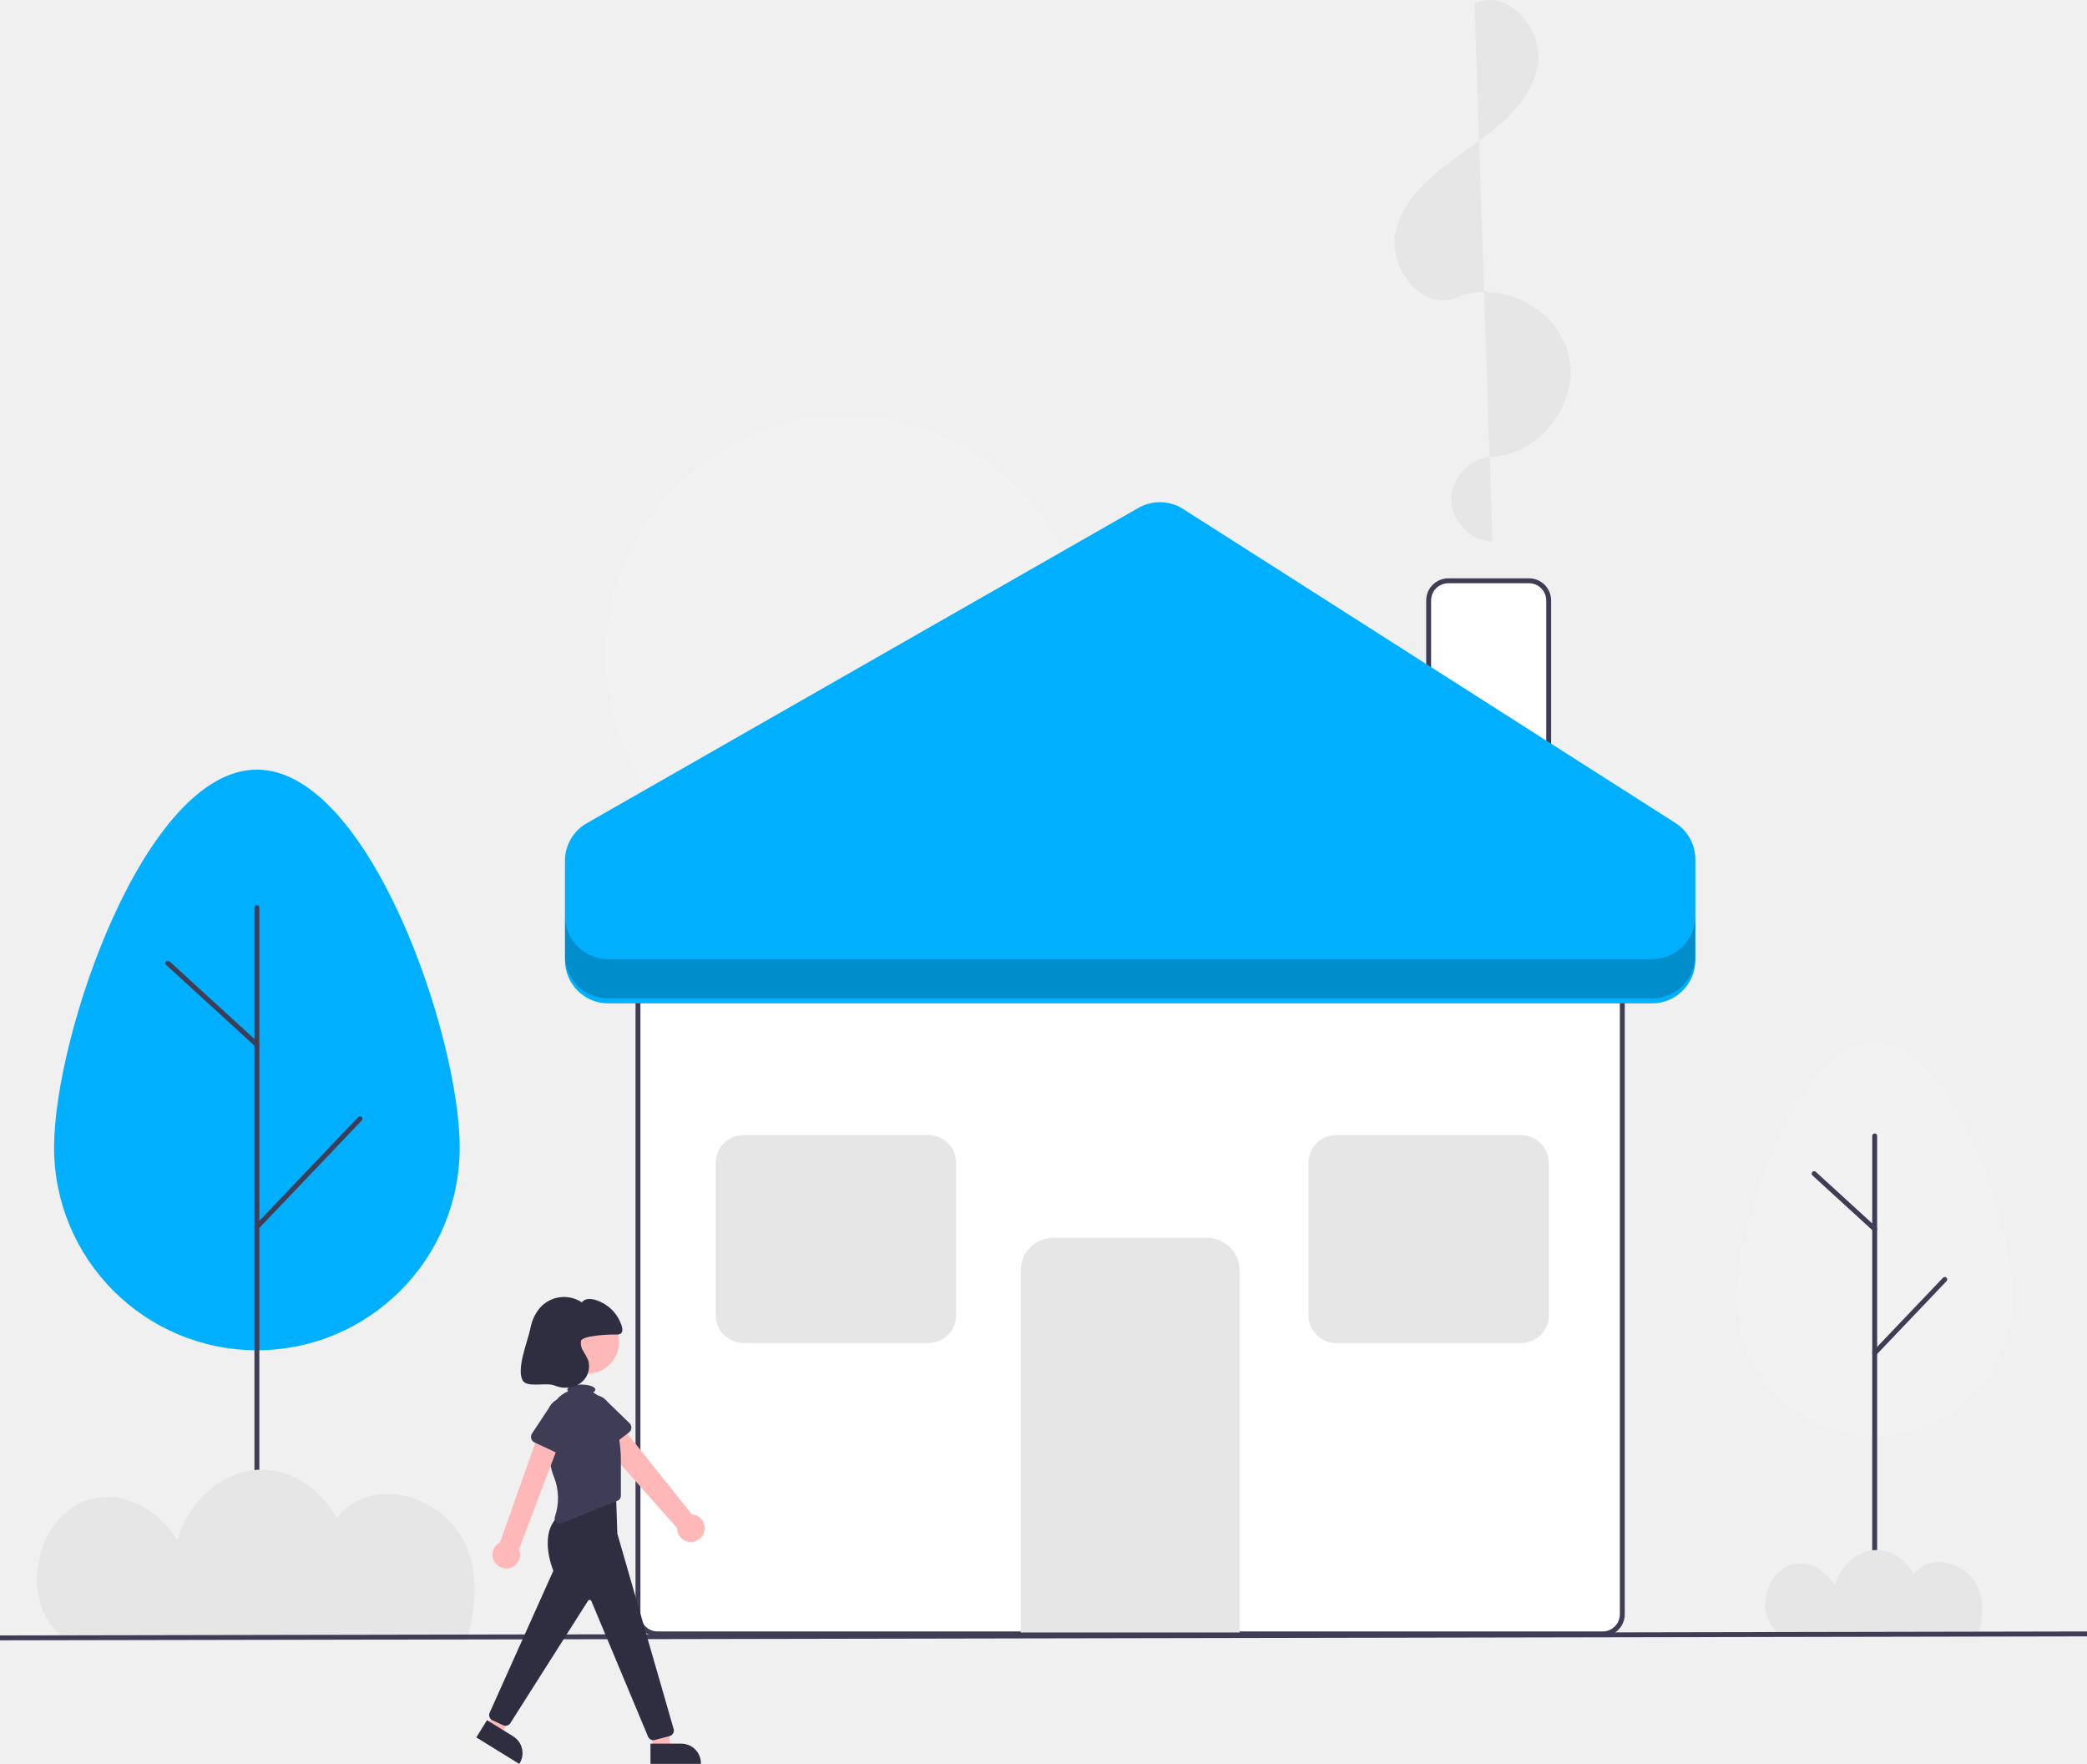
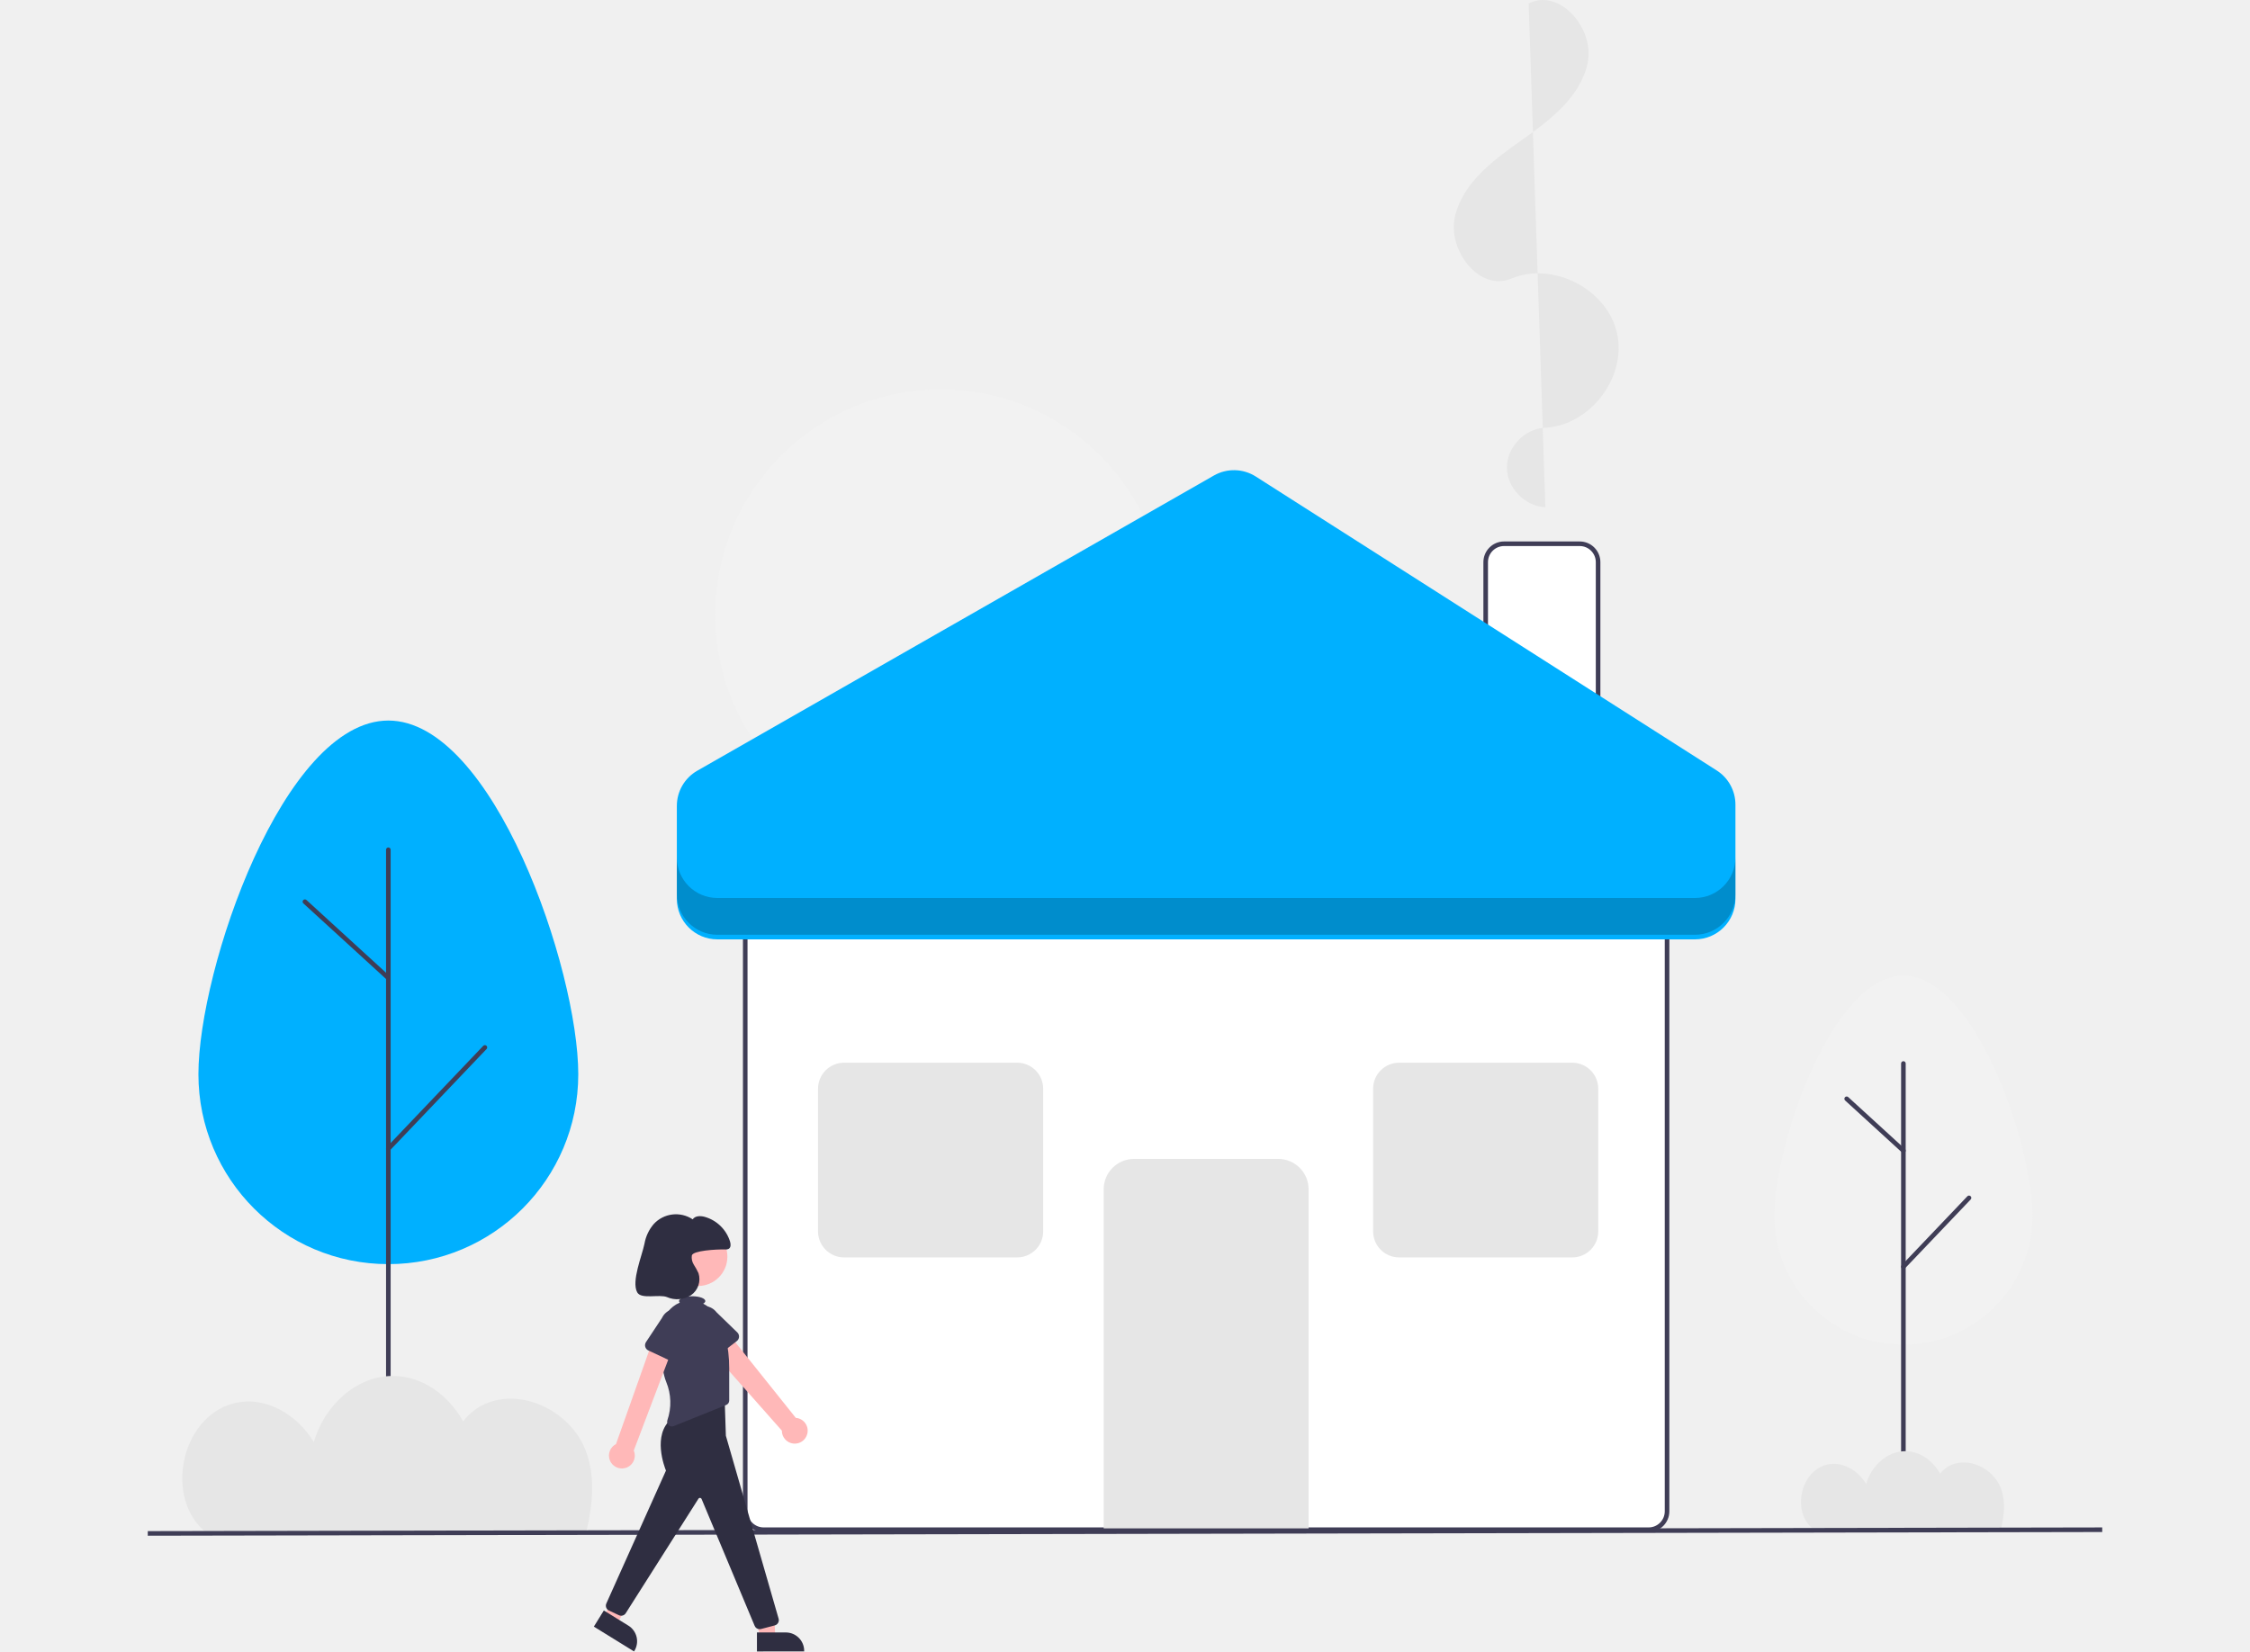
- <svg xmlns="http://www.w3.org/2000/svg" data-name="Layer 1" width="849.967" height="718.357" viewBox="0 0 849.967 718.357">
+ <svg xmlns="http://www.w3.org/2000/svg" data-name="Layer 1" width="849.967" height="624" viewBox="0 0 849.967 718.357">
  <path d="M827.735,757.233H442.841a9.01,9.01,0,0,1-9-9V485.411a9.01,9.01,0,0,1,9-9H827.735a9.01,9.01,0,0,1,9,9V748.233A9.01,9.01,0,0,1,827.735,757.233Z" transform="translate(-175.0165 -90.82125)" fill="#fff" />
  <path d="M827.735,757.233H442.841a9.01,9.01,0,0,1-9-9V485.411a9.01,9.01,0,0,1,9-9H827.735a9.01,9.01,0,0,1,9,9V748.233A9.01,9.01,0,0,1,827.735,757.233ZM442.841,478.411a7.008,7.008,0,0,0-7,7V748.233a7.008,7.008,0,0,0,7,7H827.735a7.008,7.008,0,0,0,7-7V485.411a7.008,7.008,0,0,0-7-7Z" transform="translate(-175.0165 -90.82125)" fill="#3f3d56" />
  <path d="M679.842,755.652H590.734V608.132a13.212,13.212,0,0,1,13.197-13.197h62.715A13.212,13.212,0,0,1,679.842,608.132Z" transform="translate(-175.0165 -90.82125)" fill="#e6e6e6" />
  <path d="M806.743,420.388H755.856v-85.044a9.01,9.01,0,0,1,9-9h32.888a9.01,9.01,0,0,1,9,9Z" transform="translate(-175.0165 -90.82125)" fill="#fff" />
  <path d="M806.743,420.388H755.856v-85.044a9.01,9.01,0,0,1,9-9h32.888a9.01,9.01,0,0,1,9,9Zm-48.888-2h46.888v-83.044a7.008,7.008,0,0,0-7-7H764.856a7.008,7.008,0,0,0-7,7Z" transform="translate(-175.0165 -90.82125)" fill="#3f3d56" />
  <circle cx="344.82" cy="267.387" r="97.992" fill="#f2f2f2" />
  <path d="M782.824,311.435c-8.825-.277-16.681-8.326-16.744-17.156s7.677-16.99,16.497-17.393c19.64-.898,35.719-21.974,31.397-41.154s-27.887-31.322-46.014-23.71c-13.905,5.839-27.957-12.559-24.432-27.223s16.86-24.511,29.2-33.182,25.54-18.852,28.518-33.636S788.978,85.487,775.544,92.34" transform="translate(-175.0165 -90.82125)" fill="#e6e6e6" />
  <path d="M553.097,637.787h-75.27A11.337,11.337,0,0,1,466.502,626.462v-62.054a11.337,11.337,0,0,1,11.324-11.324H553.097a11.337,11.337,0,0,1,11.324,11.324v62.054A11.337,11.337,0,0,1,553.097,637.787Z" transform="translate(-175.0165 -90.82125)" fill="#e6e6e6" />
  <path d="M794.491,637.787h-75.27a11.337,11.337,0,0,1-11.324-11.325v-62.054a11.337,11.337,0,0,1,11.324-11.324h75.27a11.337,11.337,0,0,1,11.324,11.324v62.054A11.337,11.337,0,0,1,794.491,637.787Z" transform="translate(-175.0165 -90.82125)" fill="#e6e6e6" />
  <path d="M405.105,481.817V441.38a17.622,17.622,0,0,1,8.877-15.299L638.658,297.667a17.622,17.622,0,0,1,18.22.442L857.326,425.959a17.622,17.622,0,0,1,8.146,14.857v41.001a17.622,17.622,0,0,1-17.622,17.622H422.726A17.622,17.622,0,0,1,405.105,481.817Z" transform="translate(-175.0165 -90.82125)" fill="#00b0ff" />
  <path d="M847.85,481.435H422.726a17.622,17.622,0,0,1-17.622-17.622v16a17.622,17.622,0,0,0,17.622,17.622H847.85a17.622,17.622,0,0,0,17.622-17.622v-16A17.622,17.622,0,0,1,847.85,481.435Z" transform="translate(-175.0165 -90.82125)" opacity="0.2" />
  <path d="M882.367,619.811c0-31.009,25.138-104.593,56.148-104.593S994.662,588.802,994.662,619.811a56.148,56.148,0,0,1-112.295,0Z" transform="translate(-175.0165 -90.82125)" fill="#f2f2f2" />
  <path d="M938.514,756.04a1,1,0,0,1-1-1V553.429a1,1,0,0,1,2,0V755.04A1,1,0,0,1,938.514,756.04Z" transform="translate(-175.0165 -90.82125)" fill="#3f3d56" />
  <path d="M938.514,642.835a1.0 1,0,0,1-.724-1.69L966.333,611.193a1,1,0,1,1,1.448,1.38L939.238,642.525A.998.998,0,0,1,938.514,642.835Z" transform="translate(-175.0165 -90.82125)" fill="#3f3d56" />
  <path d="M938.514,592.337a.995.995,0,0,1-.675-.262l-24.666-22.552A1.0 1,0,1,1,914.523,568.047l24.666,22.552a1.0 1,0,0,1-.675,1.738Z" transform="translate(-175.0165 -90.82125)" fill="#3f3d56" />
  <path d="M197.045,558.113c0-45.616,36.979-153.861,82.595-153.861s82.595,108.245,82.595,153.861a82.595,82.595,0,1,1-165.191,0Z" transform="translate(-175.0165 -90.82125)" fill="#00b0ff" />
  <path d="M279.64,758.04a1,1,0,0,1-1-1V460.462a1,1,0,0,1,2,0V757.04A1,1,0,0,1,279.64,758.04Z" transform="translate(-175.0165 -90.82125)" fill="#3f3d56" />
  <path d="M279.64,591.51a1.0 1,0,0,1-.724-1.69l41.987-44.06a1,1,0,1,1,1.448,1.38l-41.987,44.06A.997.997,0,0,1,279.64,591.51Z" transform="translate(-175.0165 -90.82125)" fill="#3f3d56" />
  <path d="M279.64,517.226a.997.997,0,0,1-.675-.262l-36.285-33.175a1,1,0,0,1,1.35-1.476L280.315,515.488a1.0 1,0,0,1-.675,1.738Z" transform="translate(-175.0165 -90.82125)" fill="#3f3d56" />
  <path d="M899.292,755.941c.095.073.194.139.29.211h81.31c1.593-6.455,2.156-12.917-.224-18.529-3.391-7.997-13.426-12.988-21.404-9.554a12.182,12.182,0,0,0-4.785,3.786c-3.118-5.581-8.71-9.789-15.166-9.784-8.088.006-14.812,6.62-17.007,14.259-3.534-5.965-10.513-10.133-17.336-8.34C893.561,730.988,889.957,748.726,899.292,755.941Z" transform="translate(-175.0165 -90.82125)" fill="#e6e6e6" />
  <path d="M200.757,757.726c.191.148.393.281.586.425H365.486c3.216-13.031,4.352-26.077-.452-37.405-6.845-16.143-27.103-26.22-43.208-19.287a24.592,24.592,0,0,0-9.659,7.642c-6.294-11.266-17.584-19.761-30.616-19.751-16.327.012-29.901,13.363-34.332,28.786-7.133-12.041-21.224-20.456-34.996-16.836C189.188,707.354,181.912,743.162,200.757,757.726Z" transform="translate(-175.0165 -90.82125)" fill="#e6e6e6" />
  <rect x="175.018" y="756.042" width="849.965" height="2" transform="translate(-176.4479 -89.68465) rotate(-0.10841)" fill="#3f3d56" />
  <path d="M461.831,714.539a5.582,5.582,0,0,0-4.99-6.954l-31.757-39.704-7.858,7.324,33.548,37.927a5.612,5.612,0,0,0,11.057,1.408Z" transform="translate(-175.0165 -90.82125)" fill="#ffb8b8" />
  <path d="M431.176,674.188l-10.036,7.686a2.503,2.503,0,0,1-3.71-.773l-6.114-11.021a6.951,6.951,0,0,1,11.062-8.42l9.019,8.744a2.503,2.503,0,0,1-.221,3.784Z" transform="translate(-175.0165 -90.82125)" fill="#3f3d56" />
  <circle cx="239.304" cy="546.635" r="12.762" fill="#ffb8b8" />
  <polygon points="266.547 712.182 272.918 712.182 272.311 700.259 262.909 700.259 266.547 712.182" fill="#ffb8b8" />
  <path d="M439.939,800.924l12.546-.001h.001a7.995,7.995,0,0,1,7.995,7.995v.26l-20.541.001Z" transform="translate(-175.0165 -90.82125)" fill="#2f2e41" />
  <polygon points="198.626 703.163 204.046 706.511 209.796 696.048 203.238 691.945 198.626 703.163" fill="#ffb8b8" />
  <path d="M373.353,791.361l10.673,6.593 0.0 0a7.995,7.995,0,0,1,2.6,11.004l-.137.221-17.476-10.795Z" transform="translate(-175.0165 -90.82125)" fill="#2f2e41" />
  <path d="M441.103,799.508a2.334,2.334,0,0,1-2.181-1.508l-23.043-55.094a.78.78,0,0,0-1.377-.167L382.845,792.608a2.33,2.33,0,0,1-2.93.815l-4.332-2.022a2.348,2.348,0,0,1-1.145-3.076l25.936-57.812c-.566-1.378-6.09-15.524,2.397-22.513l.059-.037L425.844,697.697l.58,17.654,22.938,79.588a2.338,2.338,0,0,1-1.652,2.909l-6.008,1.581A2.346,2.346,0,0,1,441.103,799.508Z" transform="translate(-175.0165 -90.82125)" fill="#2f2e41" />
  <path d="M426.192,671.874c-.876-3.517-2.119-7.062-3.783-8.699a21.075,21.075,0,0,1-1.722-1.897,12.613,12.613,0,0,0-4.131-3.385c.587-.326.93-.716.93-1.135,0-1.148-2.559-2.078-5.716-2.078s-5.716.931-5.716,2.078a1.014,1.014,0,0,0,.34.7,12.163,12.163,0,0,0-7.52,10.14c-.738,7.906-.954,18.013,1.633,24.406a23.534,23.534,0,0,1,.485,16.586,2.076,2.076,0,0,0,2.748,2.582l22.836-9.202a2.078,2.078,0,0,0,1.302-1.928V686.066A58.694,58.694,0,0,0,426.192,671.874Z" transform="translate(-175.0165 -90.82125)" fill="#3f3d56" />
  <path d="M382.5,729.438a5.582,5.582,0,0,0,3.868-7.636l17.867-47.117-9.061-2.339-16.526,46.632a5.612,5.612,0,0,0,3.851,10.46Z" transform="translate(-175.0165 -90.82125)" fill="#ffb8b8" />
  <path d="M404.161,683.625l-11.449-5.359a2.503,2.503,0,0,1-1.026-3.649l6.958-10.508A6.951,6.951,0,0,1,411.218,670.04l-3.598,12.036a2.503,2.503,0,0,1-3.459,1.549Z" transform="translate(-175.0165 -90.82125)" fill="#3f3d56" />
  <path d="M426.044,634.315a2.91,2.91,0,0,0,1.674-.303c.941-.616.849-2.016.53-3.096A16.109,16.109,0,0,0,417.153,620.12c-1.817-.483-4.116-.464-5.155,1.102a13.124,13.124,0,0,0-16.98,2.086,17.781,17.781,0,0,0-3.986,8.493c-1.091,5.343-5.761,16.364-3.174,21.164,1.722,3.194,9.644.705,12.996,2.097a11.068,11.068,0,0,0,10.402-.84,8.488,8.488,0,0,0,3.264-9.569,29.612,29.612,0,0,0-2.024-3.685,5.929,5.929,0,0,1-.879-4.023C412.085,634.811,422.159,634.235,426.044,634.315Z" transform="translate(-175.0165 -90.82125)" fill="#2f2e41" />
</svg>
